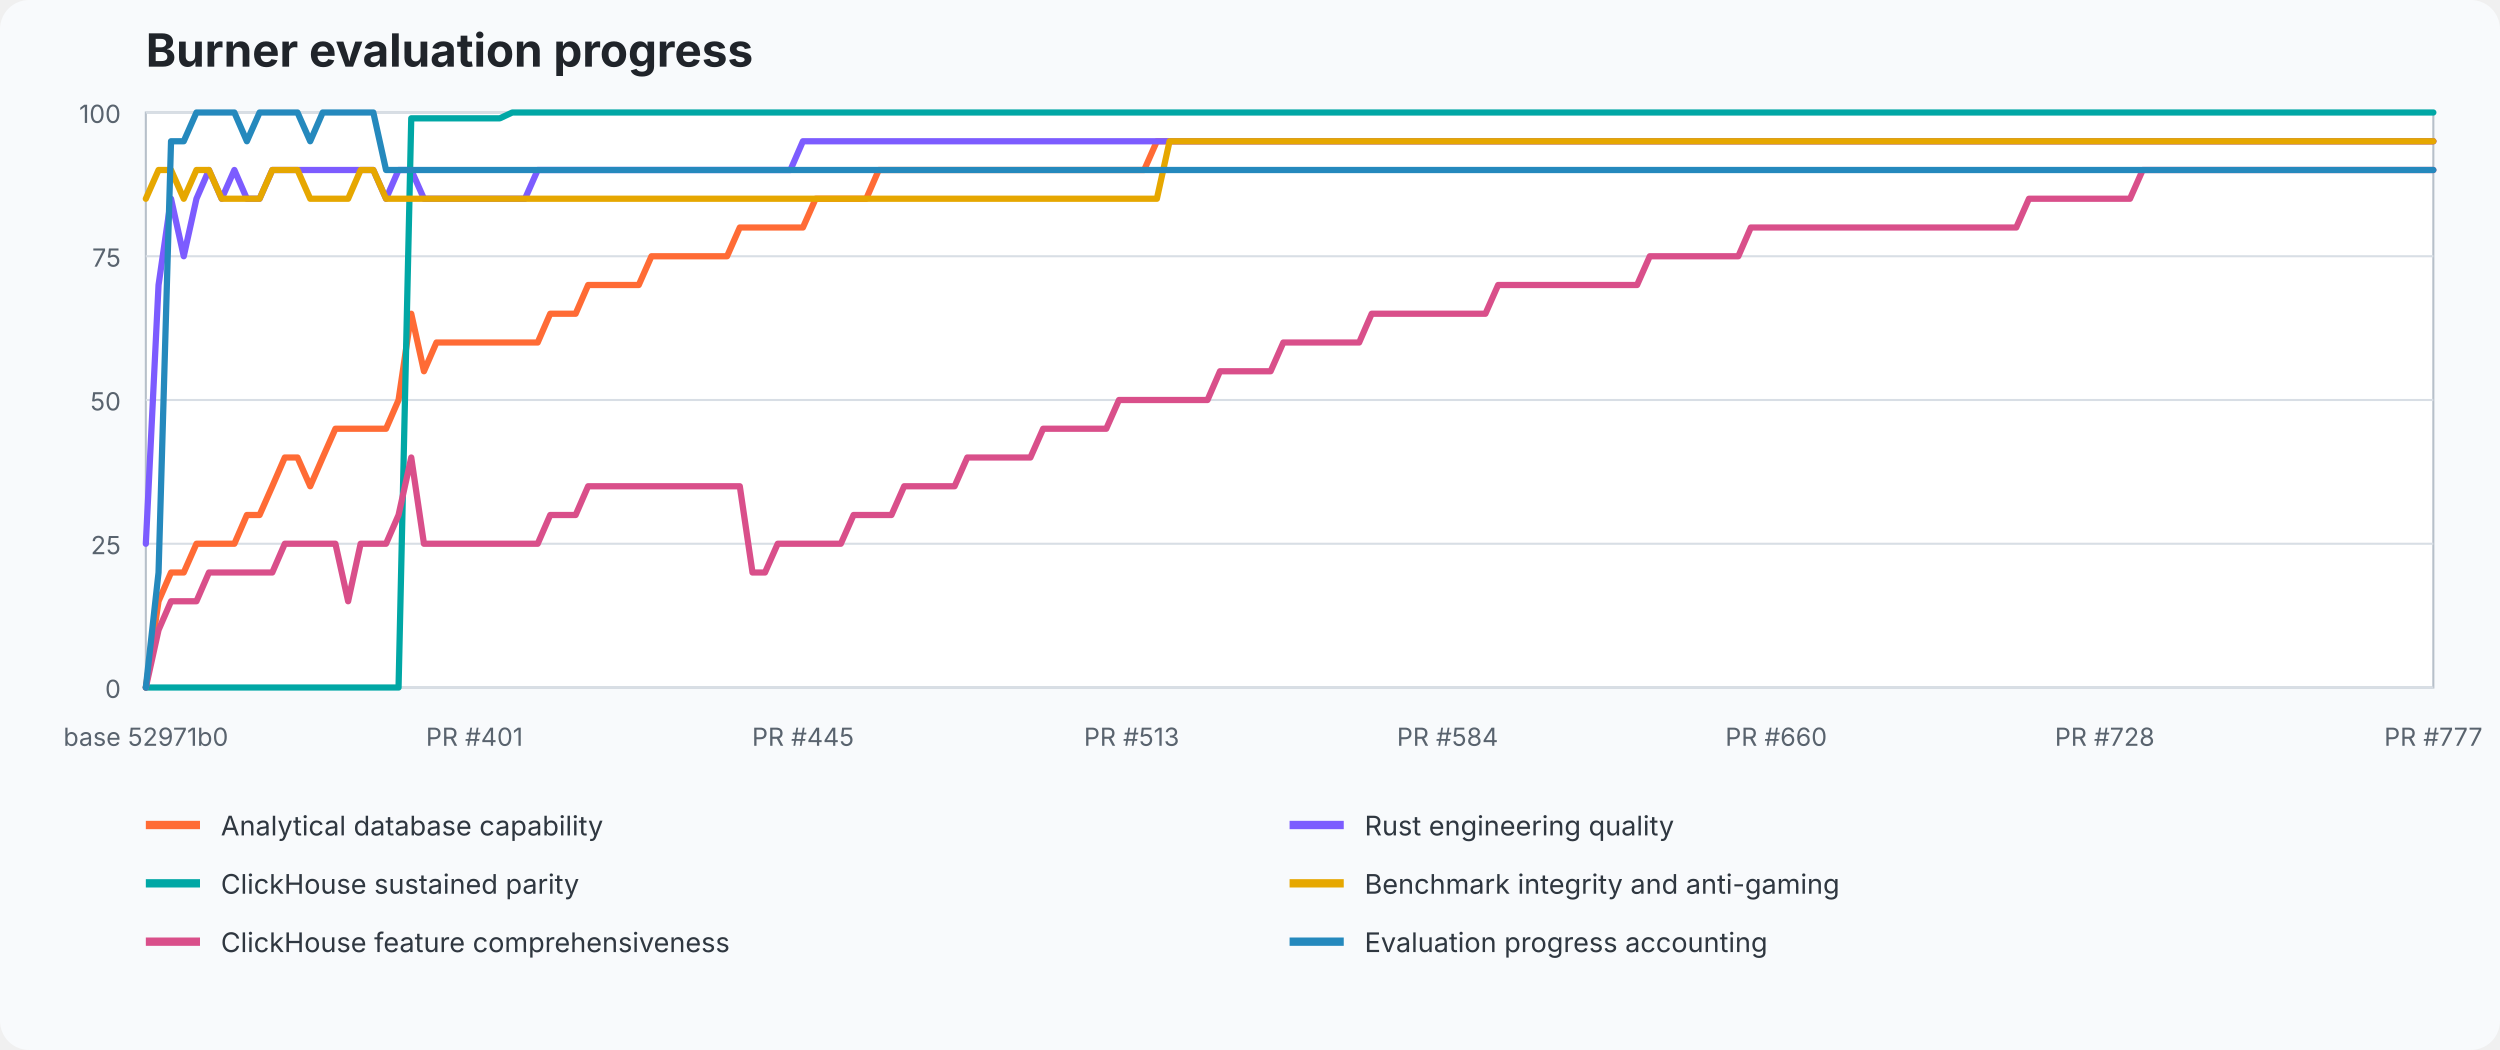
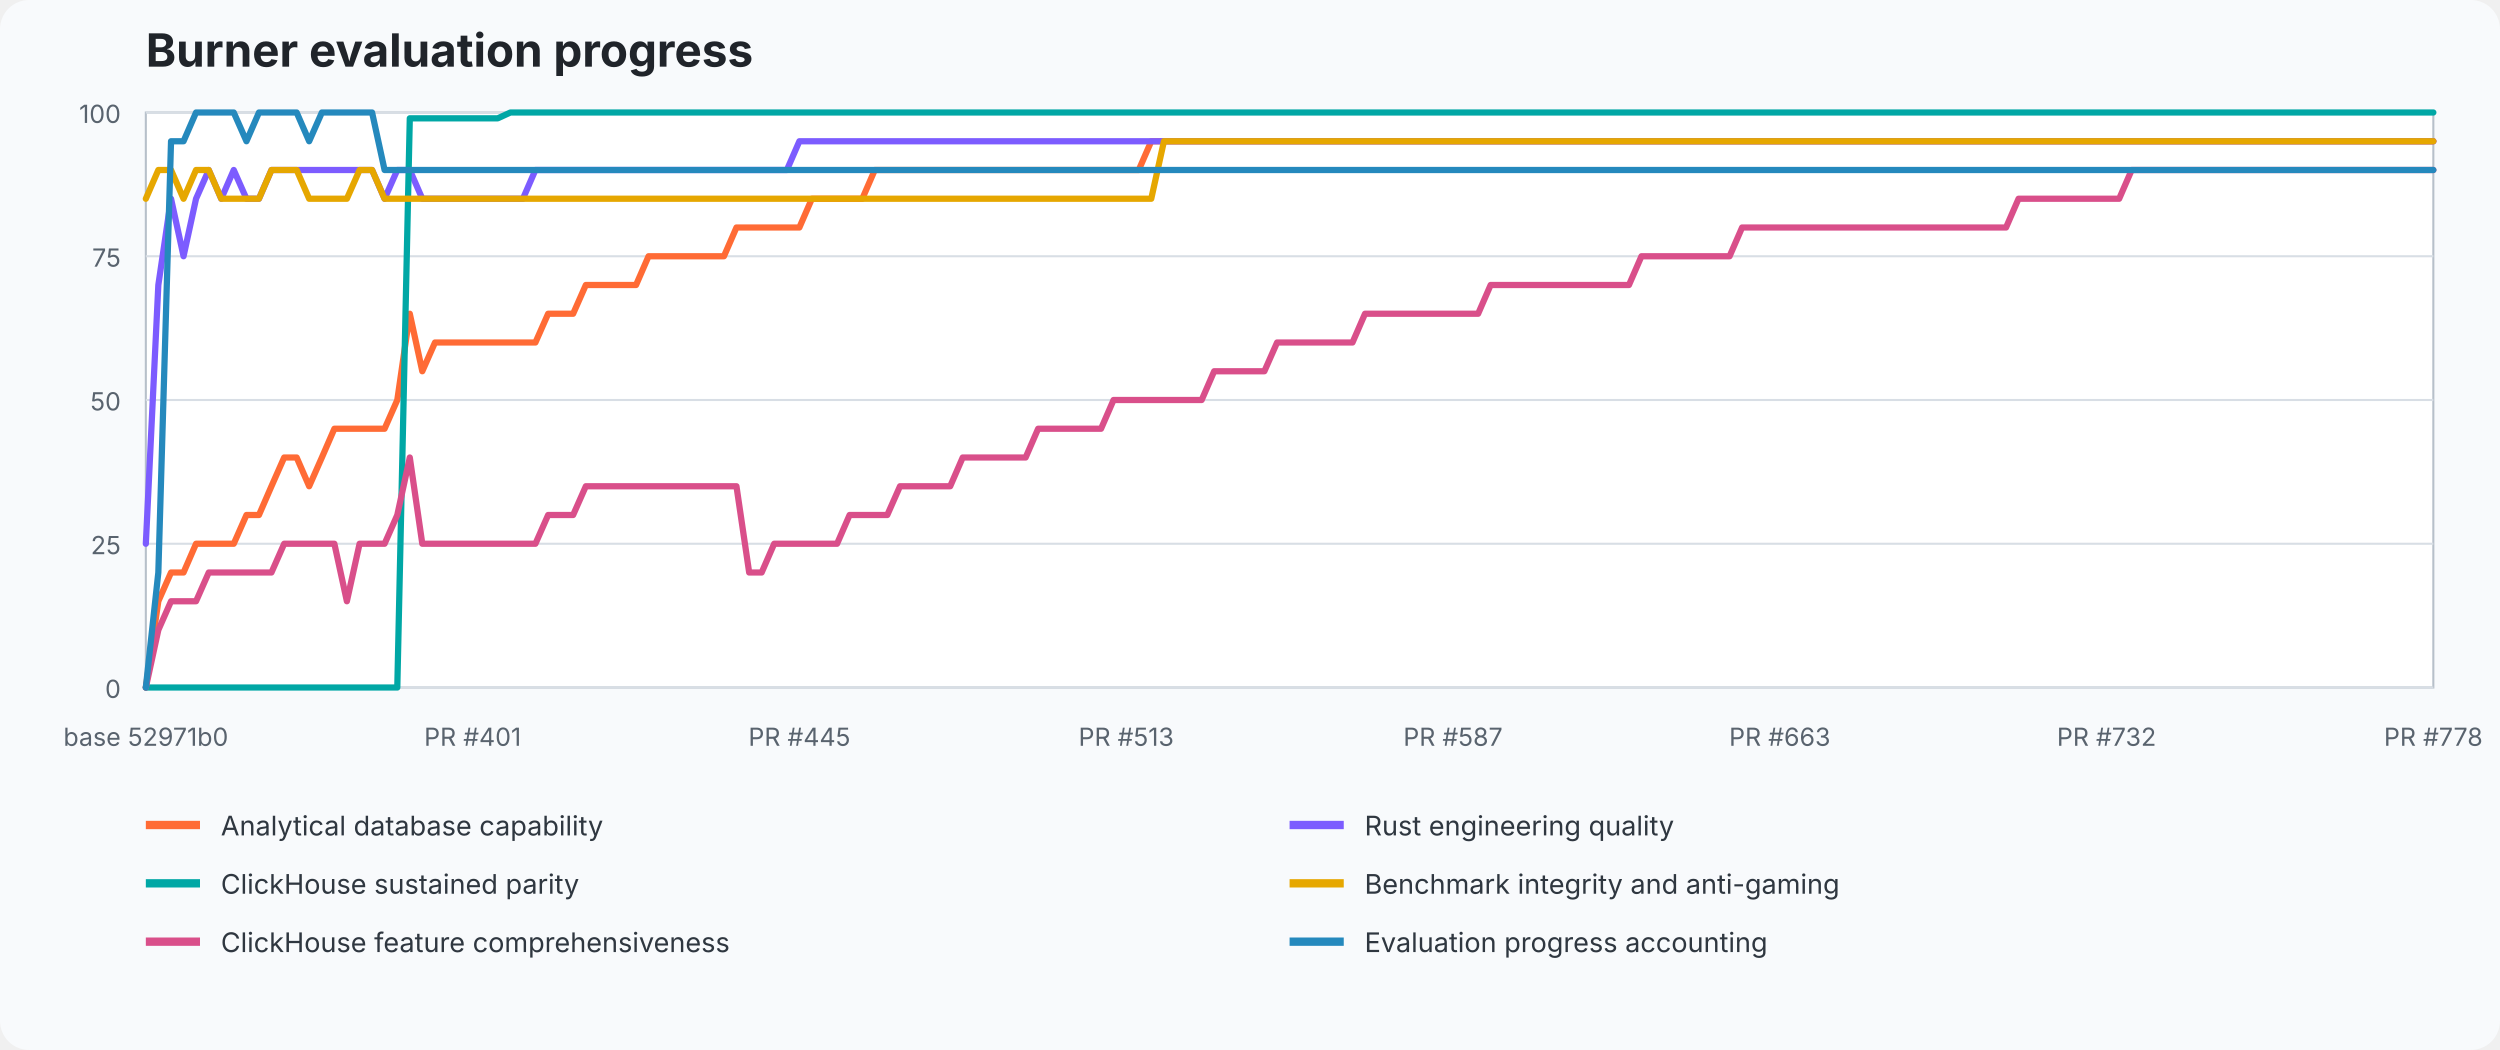
<svg xmlns="http://www.w3.org/2000/svg" width="1200" height="504" viewBox="0 0 1200 504" role="img" aria-labelledby="title desc">
  <style>text{font-family:ui-sans-serif,system-ui,-apple-system,BlinkMacSystemFont,"Segoe UI",sans-serif}.title{font-size:22px;font-weight:700;fill:#20242a}.axis{font-size:12px;fill:#59636e}.legend{font-size:13px;fill:#2f3740}.grid{stroke:#d8dee5;stroke-width:1}.plot{fill:#fff;stroke:#b7c0ca}</style>
  <rect width="100%" height="100%" fill="#f8fafc" rx="14" />
  <text x="70" y="32" class="title">Burner evaluation progress</text>
  <rect x="70" y="54" width="1098" height="276" class="plot" />
  <line x1="70" y1="330" x2="1168" y2="330" class="grid" />
  <text x="58" y="335" text-anchor="end" class="axis">0</text>
  <line x1="70" y1="261" x2="1168" y2="261" class="grid" />
  <text x="58" y="266" text-anchor="end" class="axis">25</text>
  <line x1="70" y1="192" x2="1168" y2="192" class="grid" />
  <text x="58" y="197" text-anchor="end" class="axis">50</text>
  <line x1="70" y1="123" x2="1168" y2="123" class="grid" />
  <text x="58" y="128" text-anchor="end" class="axis">75</text>
  <line x1="70" y1="54" x2="1168" y2="54" class="grid" />
  <text x="58" y="59" text-anchor="end" class="axis">100</text>
-   <polyline points="70.0,330.0 76.1,288.6 82.1,274.8 88.2,274.8 94.3,261.0 100.3,261.0 106.4,261.0 112.5,261.0 118.5,247.2 124.6,247.2 130.7,233.4 136.7,219.6 142.8,219.6 148.9,233.4 154.9,219.6 161.0,205.8 167.1,205.8 173.1,205.8 179.2,205.8 185.3,205.8 191.3,192.0 197.4,150.6 203.5,178.2 209.5,164.4 215.6,164.4 221.7,164.4 227.7,164.4 233.8,164.4 239.9,164.4 245.9,164.4 252.0,164.4 258.1,164.4 264.1,150.6 270.2,150.6 276.3,150.6 282.3,136.8 288.4,136.8 294.5,136.8 300.5,136.8 306.6,136.8 312.7,123.0 318.7,123.0 324.8,123.0 330.9,123.0 336.9,123.0 343.0,123.0 349.0,123.0 355.1,109.2 361.2,109.2 367.2,109.2 373.3,109.2 379.4,109.2 385.4,109.2 391.5,95.4 397.6,95.4 403.6,95.4 409.7,95.4 415.8,95.4 421.8,81.6 427.9,81.6 434.0,81.6 440.0,81.6 446.1,81.6 452.2,81.6 458.2,81.6 464.3,81.6 470.4,81.6 476.4,81.6 482.5,81.6 488.6,81.6 494.6,81.6 500.7,81.6 506.8,81.6 512.8,81.6 518.9,81.6 525.0,81.6 531.0,81.6 537.1,81.6 543.2,81.6 549.2,81.6 555.3,67.8 561.4,67.8 567.4,67.8 573.5,67.8 579.6,67.8 585.6,67.8 591.7,67.8 597.8,67.8 603.8,67.8 609.9,67.8 616.0,67.8 622.0,67.8 628.1,67.8 634.2,67.8 640.2,67.8 646.3,67.8 652.4,67.8 658.4,67.8 664.5,67.8 670.6,67.8 676.6,67.8 682.7,67.8 688.8,67.8 694.8,67.8 700.9,67.8 707.0,67.8 713.0,67.8 719.1,67.8 725.2,67.8 731.2,67.8 737.3,67.8 743.4,67.8 749.4,67.8 755.5,67.8 761.6,67.8 767.6,67.8 773.7,67.8 779.8,67.8 785.8,67.8 791.9,67.8 798.0,67.8 804.0,67.8 810.1,67.8 816.2,67.8 822.2,67.8 828.3,67.8 834.4,67.8 840.4,67.8 846.5,67.8 852.6,67.8 858.6,67.8 864.7,67.8 870.8,67.8 876.8,67.8 882.9,67.8 889.0,67.8 895.0,67.8 901.1,67.8 907.1,67.8 913.2,67.8 919.3,67.8 925.3,67.8 931.4,67.8 937.5,67.8 943.5,67.8 949.6,67.8 955.7,67.8 961.7,67.8 967.8,67.8 973.9,67.8 979.9,67.8 986.0,67.8 992.1,67.8 998.1,67.8 1004.2,67.8 1010.3,67.8 1016.3,67.8 1022.4,67.8 1028.5,67.8 1034.5,67.8 1040.6,67.8 1046.7,67.8 1052.7,67.8 1058.8,67.8 1064.9,67.8 1070.9,67.8 1077.0,67.8 1083.1,67.8 1089.1,67.8 1095.2,67.8 1101.3,67.8 1107.3,67.8 1113.4,67.8 1119.5,67.8 1125.5,67.8 1131.6,67.8 1137.7,67.8 1143.7,67.8 1149.8,67.8 1155.9,67.8 1161.9,67.8 1168.0,67.8" fill="none" stroke="#ff6b35" stroke-width="3" stroke-linejoin="round" stroke-linecap="round" />
-   <polyline points="70.0,261.0 76.1,136.8 82.1,95.4 88.2,123.0 94.3,95.4 100.3,81.6 106.4,95.4 112.5,81.6 118.5,95.4 124.6,95.4 130.7,81.6 136.7,81.6 142.8,81.6 148.9,81.6 154.9,81.6 161.0,81.6 167.1,81.6 173.1,81.6 179.2,81.6 185.3,95.4 191.3,81.6 197.4,81.6 203.5,95.4 209.5,95.4 215.6,95.4 221.7,95.4 227.7,95.4 233.8,95.4 239.9,95.4 245.9,95.4 252.0,95.4 258.1,81.6 264.1,81.6 270.2,81.6 276.3,81.6 282.3,81.6 288.4,81.6 294.5,81.6 300.5,81.6 306.6,81.6 312.7,81.6 318.7,81.6 324.8,81.6 330.9,81.6 336.9,81.6 343.0,81.6 349.0,81.6 355.1,81.6 361.2,81.6 367.2,81.6 373.3,81.6 379.4,81.6 385.4,67.8 391.5,67.8 397.6,67.8 403.6,67.8 409.7,67.8 415.8,67.8 421.8,67.8 427.9,67.8 434.0,67.8 440.0,67.8 446.1,67.8 452.2,67.8 458.2,67.8 464.3,67.8 470.4,67.8 476.4,67.8 482.5,67.8 488.6,67.8 494.6,67.8 500.7,67.8 506.8,67.8 512.8,67.8 518.9,67.8 525.0,67.8 531.0,67.8 537.1,67.8 543.2,67.8 549.2,67.8 555.3,67.8 561.4,67.8 567.4,67.8 573.5,67.8 579.6,67.8 585.6,67.8 591.7,67.8 597.8,67.8 603.8,67.8 609.9,67.8 616.0,67.8 622.0,67.8 628.1,67.8 634.2,67.8 640.2,67.8 646.3,67.8 652.4,67.8 658.4,67.8 664.5,67.8 670.6,67.8 676.6,67.8 682.7,67.8 688.8,67.8 694.8,67.8 700.9,67.8 707.0,67.8 713.0,67.8 719.1,67.8 725.2,67.8 731.2,67.8 737.3,67.8 743.4,67.8 749.4,67.8 755.5,67.8 761.6,67.8 767.6,67.8 773.7,67.8 779.8,67.8 785.8,67.8 791.9,67.8 798.0,67.8 804.0,67.8 810.1,67.8 816.2,67.8 822.2,67.8 828.3,67.8 834.4,67.8 840.4,67.8 846.5,67.8 852.6,67.8 858.6,67.8 864.7,67.8 870.8,67.8 876.8,67.8 882.9,67.8 889.0,67.8 895.0,67.8 901.1,67.8 907.1,67.8 913.2,67.8 919.3,67.8 925.3,67.8 931.4,67.8 937.5,67.8 943.5,67.8 949.6,67.8 955.7,67.8 961.7,67.8 967.8,67.8 973.9,67.8 979.9,67.8 986.0,67.8 992.1,67.8 998.1,67.8 1004.2,67.8 1010.3,67.8 1016.3,67.8 1022.4,67.8 1028.5,67.8 1034.5,67.8 1040.6,67.8 1046.7,67.8 1052.7,67.8 1058.8,67.8 1064.9,67.8 1070.9,67.8 1077.0,67.8 1083.1,67.8 1089.1,67.8 1095.2,67.8 1101.3,67.8 1107.3,67.8 1113.4,67.8 1119.5,67.8 1125.5,67.8 1131.6,67.8 1137.7,67.8 1143.7,67.8 1149.8,67.8 1155.9,67.8 1161.9,67.8 1168.0,67.8" fill="none" stroke="#7c5cff" stroke-width="3" stroke-linejoin="round" stroke-linecap="round" />
-   <polyline points="70.0,330.0 76.1,330.0 82.1,330.0 88.2,330.0 94.3,330.0 100.3,330.0 106.4,330.0 112.5,330.0 118.5,330.0 124.6,330.0 130.7,330.0 136.7,330.0 142.8,330.0 148.9,330.0 154.9,330.0 161.0,330.0 167.1,330.0 173.1,330.0 179.2,330.0 185.3,330.0 191.3,330.0 197.4,56.8 203.5,56.8 209.5,56.8 215.6,56.8 221.7,56.8 227.7,56.8 233.8,56.8 239.9,56.8 245.9,54.0 252.0,54.0 258.1,54.0 264.1,54.0 270.2,54.0 276.3,54.0 282.3,54.0 288.4,54.0 294.5,54.0 300.5,54.0 306.6,54.0 312.7,54.0 318.7,54.0 324.8,54.0 330.9,54.0 336.9,54.0 343.0,54.0 349.0,54.0 355.1,54.0 361.2,54.0 367.2,54.0 373.3,54.0 379.4,54.0 385.4,54.0 391.5,54.0 397.6,54.0 403.6,54.0 409.7,54.0 415.8,54.0 421.8,54.0 427.9,54.0 434.0,54.0 440.0,54.0 446.1,54.0 452.2,54.0 458.2,54.0 464.3,54.0 470.4,54.0 476.4,54.0 482.5,54.0 488.6,54.0 494.6,54.0 500.7,54.0 506.8,54.0 512.8,54.0 518.9,54.0 525.0,54.0 531.0,54.0 537.1,54.0 543.2,54.0 549.2,54.0 555.3,54.0 561.4,54.0 567.4,54.0 573.5,54.0 579.6,54.0 585.6,54.0 591.7,54.0 597.8,54.0 603.8,54.0 609.9,54.0 616.0,54.0 622.0,54.0 628.1,54.0 634.2,54.0 640.2,54.0 646.3,54.0 652.4,54.0 658.4,54.0 664.5,54.0 670.6,54.0 676.6,54.0 682.7,54.0 688.8,54.0 694.8,54.0 700.9,54.0 707.0,54.0 713.0,54.0 719.1,54.0 725.2,54.0 731.2,54.0 737.3,54.0 743.4,54.0 749.4,54.0 755.5,54.0 761.6,54.0 767.6,54.0 773.7,54.0 779.8,54.0 785.8,54.0 791.9,54.0 798.0,54.0 804.0,54.0 810.1,54.0 816.2,54.0 822.2,54.0 828.3,54.0 834.4,54.0 840.4,54.0 846.5,54.0 852.6,54.0 858.6,54.0 864.7,54.0 870.8,54.0 876.8,54.0 882.9,54.0 889.0,54.0 895.0,54.0 901.1,54.0 907.1,54.0 913.2,54.0 919.3,54.0 925.3,54.0 931.4,54.0 937.5,54.0 943.5,54.0 949.6,54.0 955.7,54.0 961.7,54.0 967.8,54.0 973.9,54.0 979.9,54.0 986.0,54.0 992.1,54.0 998.1,54.0 1004.2,54.0 1010.3,54.0 1016.3,54.0 1022.4,54.0 1028.5,54.0 1034.5,54.0 1040.6,54.0 1046.7,54.0 1052.7,54.0 1058.8,54.0 1064.9,54.0 1070.9,54.0 1077.0,54.0 1083.1,54.0 1089.1,54.0 1095.2,54.0 1101.3,54.0 1107.3,54.0 1113.4,54.0 1119.5,54.0 1125.5,54.0 1131.6,54.0 1137.7,54.0 1143.7,54.0 1149.8,54.0 1155.9,54.0 1161.9,54.0 1168.0,54.0" fill="none" stroke="#00a7a5" stroke-width="3" stroke-linejoin="round" stroke-linecap="round" />
-   <polyline points="70.0,95.4 76.1,81.6 82.1,81.6 88.2,95.4 94.3,81.6 100.3,81.6 106.4,95.4 112.5,95.4 118.5,95.4 124.6,95.4 130.7,81.6 136.7,81.6 142.8,81.6 148.9,95.4 154.9,95.4 161.0,95.4 167.1,95.4 173.1,81.6 179.2,81.6 185.3,95.4 191.3,95.4 197.4,95.4 203.5,95.4 209.5,95.4 215.6,95.4 221.7,95.4 227.7,95.4 233.8,95.4 239.9,95.4 245.9,95.4 252.0,95.4 258.1,95.4 264.1,95.4 270.2,95.4 276.3,95.4 282.3,95.4 288.4,95.4 294.5,95.4 300.5,95.4 306.6,95.4 312.7,95.4 318.7,95.4 324.8,95.4 330.9,95.4 336.9,95.4 343.0,95.4 349.0,95.4 355.1,95.4 361.2,95.4 367.2,95.4 373.3,95.4 379.4,95.4 385.4,95.4 391.5,95.4 397.6,95.4 403.6,95.4 409.7,95.4 415.8,95.4 421.8,95.4 427.9,95.4 434.0,95.4 440.0,95.4 446.1,95.4 452.2,95.4 458.2,95.4 464.3,95.4 470.4,95.4 476.4,95.4 482.5,95.4 488.6,95.4 494.6,95.4 500.7,95.4 506.8,95.4 512.8,95.4 518.9,95.4 525.0,95.4 531.0,95.4 537.1,95.4 543.2,95.4 549.2,95.4 555.3,95.4 561.4,67.8 567.4,67.8 573.5,67.8 579.6,67.8 585.6,67.8 591.7,67.8 597.8,67.8 603.8,67.8 609.9,67.8 616.0,67.8 622.0,67.8 628.1,67.8 634.2,67.8 640.2,67.8 646.3,67.8 652.4,67.8 658.4,67.8 664.5,67.8 670.6,67.8 676.6,67.8 682.7,67.8 688.8,67.8 694.8,67.8 700.9,67.8 707.0,67.8 713.0,67.8 719.1,67.8 725.2,67.8 731.2,67.8 737.3,67.8 743.4,67.8 749.4,67.8 755.5,67.8 761.6,67.8 767.6,67.8 773.7,67.8 779.8,67.8 785.8,67.8 791.9,67.8 798.0,67.8 804.0,67.8 810.1,67.8 816.2,67.8 822.2,67.8 828.3,67.8 834.4,67.8 840.4,67.8 846.5,67.8 852.6,67.8 858.6,67.8 864.7,67.8 870.8,67.8 876.8,67.8 882.9,67.8 889.0,67.8 895.0,67.8 901.1,67.8 907.1,67.8 913.2,67.8 919.3,67.8 925.3,67.8 931.4,67.8 937.5,67.8 943.5,67.8 949.6,67.8 955.7,67.8 961.7,67.8 967.8,67.8 973.9,67.8 979.9,67.8 986.0,67.8 992.1,67.8 998.1,67.8 1004.2,67.8 1010.3,67.8 1016.3,67.8 1022.4,67.8 1028.5,67.8 1034.5,67.8 1040.6,67.8 1046.7,67.8 1052.7,67.8 1058.8,67.8 1064.9,67.8 1070.9,67.8 1077.0,67.8 1083.1,67.8 1089.1,67.8 1095.2,67.8 1101.3,67.8 1107.3,67.8 1113.4,67.8 1119.5,67.8 1125.5,67.8 1131.6,67.8 1137.7,67.8 1143.7,67.8 1149.8,67.8 1155.9,67.8 1161.9,67.8 1168.0,67.8" fill="none" stroke="#e6a700" stroke-width="3" stroke-linejoin="round" stroke-linecap="round" />
-   <polyline points="70.0,330.0 76.1,302.4 82.1,288.6 88.2,288.6 94.3,288.6 100.3,274.8 106.4,274.8 112.5,274.8 118.5,274.8 124.6,274.8 130.7,274.8 136.7,261.0 142.8,261.0 148.9,261.0 154.9,261.0 161.0,261.0 167.1,288.6 173.1,261.0 179.2,261.0 185.3,261.0 191.3,247.2 197.4,219.6 203.5,261.0 209.5,261.0 215.6,261.0 221.7,261.0 227.7,261.0 233.8,261.0 239.9,261.0 245.9,261.0 252.0,261.0 258.1,261.0 264.1,247.2 270.2,247.2 276.3,247.2 282.3,233.4 288.4,233.4 294.5,233.4 300.5,233.4 306.6,233.4 312.7,233.4 318.7,233.4 324.8,233.4 330.9,233.4 336.9,233.4 343.0,233.4 349.0,233.4 355.1,233.4 361.2,274.8 367.2,274.8 373.3,261.0 379.4,261.0 385.4,261.0 391.5,261.0 397.6,261.0 403.6,261.0 409.7,247.2 415.8,247.2 421.8,247.2 427.9,247.2 434.0,233.4 440.0,233.4 446.1,233.4 452.2,233.4 458.2,233.4 464.3,219.6 470.4,219.6 476.4,219.6 482.5,219.6 488.6,219.6 494.6,219.6 500.7,205.8 506.8,205.8 512.8,205.8 518.9,205.8 525.0,205.8 531.0,205.8 537.1,192.0 543.2,192.0 549.2,192.0 555.3,192.0 561.4,192.0 567.4,192.0 573.5,192.0 579.6,192.0 585.6,178.2 591.7,178.2 597.8,178.2 603.8,178.2 609.9,178.2 616.0,164.4 622.0,164.4 628.1,164.4 634.2,164.4 640.2,164.4 646.3,164.4 652.4,164.4 658.4,150.6 664.5,150.6 670.6,150.6 676.6,150.6 682.7,150.6 688.8,150.6 694.8,150.6 700.9,150.6 707.0,150.6 713.0,150.6 719.1,136.8 725.2,136.8 731.2,136.8 737.3,136.8 743.4,136.8 749.4,136.8 755.5,136.8 761.6,136.8 767.6,136.8 773.7,136.8 779.8,136.8 785.8,136.8 791.9,123.0 798.0,123.0 804.0,123.0 810.1,123.0 816.2,123.0 822.2,123.0 828.3,123.0 834.4,123.0 840.4,109.2 846.5,109.2 852.6,109.2 858.6,109.2 864.7,109.2 870.8,109.2 876.8,109.2 882.9,109.2 889.0,109.2 895.0,109.2 901.1,109.2 907.1,109.2 913.2,109.2 919.3,109.2 925.3,109.2 931.4,109.2 937.5,109.2 943.5,109.2 949.6,109.2 955.7,109.2 961.7,109.2 967.8,109.2 973.9,95.4 979.9,95.4 986.0,95.4 992.1,95.4 998.1,95.4 1004.2,95.4 1010.3,95.4 1016.3,95.4 1022.4,95.4 1028.5,81.6 1034.5,81.6 1040.6,81.6 1046.7,81.6 1052.7,81.6 1058.8,81.6 1064.9,81.6 1070.9,81.6 1077.0,81.6 1083.1,81.6 1089.1,81.6 1095.2,81.6 1101.3,81.6 1107.3,81.6 1113.4,81.6 1119.5,81.6 1125.5,81.6 1131.6,81.6 1137.7,81.6 1143.7,81.6 1149.8,81.6 1155.9,81.6 1161.9,81.6 1168.0,81.6" fill="none" stroke="#d94f8a" stroke-width="3" stroke-linejoin="round" stroke-linecap="round" />
-   <polyline points="70.0,330.0 76.1,274.8 82.1,67.8 88.2,67.8 94.3,54.0 100.3,54.0 106.4,54.0 112.5,54.0 118.5,67.8 124.6,54.0 130.7,54.0 136.7,54.0 142.8,54.0 148.9,67.8 154.9,54.0 161.0,54.0 167.1,54.0 173.1,54.0 179.2,54.0 185.3,81.6 191.3,81.6 197.4,81.6 203.5,81.6 209.5,81.6 215.6,81.6 221.7,81.6 227.7,81.6 233.8,81.6 239.9,81.6 245.9,81.6 252.0,81.6 258.1,81.6 264.1,81.6 270.2,81.6 276.3,81.6 282.3,81.6 288.4,81.6 294.5,81.6 300.5,81.6 306.6,81.6 312.7,81.6 318.7,81.6 324.8,81.6 330.9,81.6 336.9,81.6 343.0,81.6 349.0,81.6 355.1,81.6 361.2,81.6 367.2,81.6 373.3,81.6 379.4,81.6 385.4,81.6 391.5,81.6 397.6,81.6 403.6,81.6 409.7,81.6 415.8,81.6 421.8,81.6 427.9,81.6 434.0,81.6 440.0,81.6 446.1,81.6 452.2,81.6 458.2,81.6 464.3,81.6 470.4,81.6 476.4,81.6 482.5,81.6 488.6,81.6 494.6,81.6 500.7,81.6 506.8,81.6 512.8,81.6 518.9,81.6 525.0,81.6 531.0,81.6 537.1,81.6 543.2,81.6 549.2,81.6 555.3,81.6 561.4,81.6 567.4,81.6 573.5,81.6 579.6,81.6 585.6,81.6 591.7,81.6 597.8,81.6 603.8,81.6 609.9,81.6 616.0,81.6 622.0,81.6 628.1,81.6 634.2,81.6 640.2,81.6 646.3,81.6 652.4,81.6 658.4,81.6 664.5,81.6 670.6,81.6 676.6,81.6 682.7,81.6 688.8,81.6 694.8,81.6 700.9,81.6 707.0,81.6 713.0,81.6 719.1,81.6 725.2,81.6 731.2,81.6 737.3,81.6 743.4,81.6 749.4,81.6 755.5,81.6 761.6,81.6 767.6,81.6 773.7,81.6 779.8,81.6 785.8,81.6 791.9,81.6 798.0,81.6 804.0,81.6 810.1,81.6 816.2,81.6 822.2,81.6 828.3,81.6 834.4,81.6 840.4,81.6 846.5,81.6 852.6,81.6 858.6,81.6 864.7,81.6 870.8,81.6 876.8,81.6 882.9,81.6 889.0,81.6 895.0,81.6 901.1,81.6 907.1,81.6 913.2,81.6 919.3,81.6 925.3,81.6 931.4,81.6 937.5,81.6 943.5,81.6 949.6,81.6 955.7,81.6 961.7,81.6 967.8,81.6 973.9,81.6 979.9,81.6 986.0,81.6 992.1,81.6 998.1,81.6 1004.2,81.6 1010.3,81.6 1016.3,81.6 1022.4,81.6 1028.5,81.6 1034.5,81.6 1040.6,81.6 1046.7,81.6 1052.7,81.6 1058.8,81.6 1064.9,81.6 1070.9,81.6 1077.0,81.6 1083.1,81.6 1089.1,81.6 1095.2,81.6 1101.3,81.6 1107.3,81.6 1113.4,81.6 1119.5,81.6 1125.5,81.6 1131.6,81.6 1137.7,81.6 1143.7,81.6 1149.8,81.6 1155.9,81.6 1161.9,81.6 1168.0,81.6" fill="none" stroke="#2589bd" stroke-width="3" stroke-linejoin="round" stroke-linecap="round" />
+   <polyline points="70.0,330.0 76.0,288.6 82.1,274.8 88.1,274.8 94.1,261.0 100.2,261.0 106.2,261.0 112.2,261.0 118.3,247.2 124.3,247.2 130.3,233.4 136.4,219.6 142.4,219.6 148.4,233.4 154.5,219.6 160.5,205.8 166.5,205.8 172.6,205.8 178.6,205.8 184.6,205.8 190.7,192.0 196.7,150.6 202.7,178.2 208.8,164.4 214.8,164.4 220.8,164.4 226.9,164.4 232.9,164.4 238.9,164.4 245.0,164.4 251.0,164.4 257.0,164.4 263.1,150.6 269.1,150.6 275.1,150.6 281.2,136.8 287.2,136.8 293.2,136.8 299.3,136.8 305.3,136.8 311.3,123.0 317.4,123.0 323.4,123.0 329.4,123.0 335.5,123.0 341.5,123.0 347.5,123.0 353.5,109.2 359.6,109.2 365.6,109.2 371.6,109.2 377.7,109.2 383.7,109.2 389.7,95.4 395.8,95.4 401.8,95.4 407.8,95.4 413.9,95.4 419.9,81.6 425.9,81.6 432.0,81.6 438.0,81.6 444.0,81.6 450.1,81.6 456.1,81.6 462.1,81.6 468.2,81.6 474.2,81.6 480.2,81.6 486.3,81.6 492.3,81.6 498.3,81.6 504.4,81.6 510.4,81.6 516.4,81.6 522.5,81.6 528.5,81.6 534.5,81.6 540.6,81.6 546.6,81.6 552.6,67.8 558.7,67.8 564.7,67.8 570.7,67.8 576.8,67.8 582.8,67.8 588.8,67.8 594.9,67.8 600.9,67.8 606.9,67.8 613.0,67.8 619.0,67.8 625.0,67.8 631.1,67.8 637.1,67.8 643.1,67.8 649.2,67.8 655.2,67.8 661.2,67.8 667.3,67.8 673.3,67.8 679.3,67.8 685.4,67.8 691.4,67.8 697.4,67.8 703.5,67.8 709.5,67.8 715.5,67.8 721.6,67.8 727.6,67.8 733.6,67.8 739.7,67.8 745.7,67.8 751.7,67.8 757.8,67.8 763.8,67.8 769.8,67.8 775.9,67.8 781.9,67.8 787.9,67.8 794.0,67.8 800.0,67.8 806.0,67.8 812.1,67.8 818.1,67.8 824.1,67.8 830.2,67.8 836.2,67.8 842.2,67.8 848.3,67.8 854.3,67.8 860.3,67.8 866.4,67.8 872.4,67.8 878.4,67.8 884.5,67.8 890.5,67.8 896.5,67.8 902.5,67.8 908.6,67.8 914.6,67.8 920.6,67.8 926.7,67.8 932.7,67.8 938.7,67.8 944.8,67.8 950.8,67.8 956.8,67.8 962.9,67.8 968.9,67.8 974.9,67.8 981.0,67.8 987.0,67.8 993.0,67.8 999.1,67.8 1005.1,67.8 1011.1,67.8 1017.2,67.8 1023.2,67.8 1029.2,67.8 1035.3,67.8 1041.3,67.8 1047.3,67.8 1053.4,67.8 1059.4,67.8 1065.4,67.8 1071.5,67.8 1077.5,67.8 1083.5,67.8 1089.6,67.8 1095.6,67.8 1101.6,67.8 1107.7,67.8 1113.7,67.8 1119.7,67.8 1125.8,67.8 1131.8,67.8 1137.8,67.8 1143.9,67.8 1149.9,67.8 1155.9,67.8 1162.0,67.8 1168.0,67.8" fill="none" stroke="#ff6b35" stroke-width="3" stroke-linejoin="round" stroke-linecap="round" />
+   <polyline points="70.0,261.0 76.0,136.8 82.1,95.4 88.1,123.0 94.1,95.4 100.2,81.6 106.2,95.4 112.2,81.6 118.3,95.4 124.3,95.4 130.3,81.6 136.4,81.6 142.4,81.6 148.4,81.6 154.5,81.6 160.5,81.6 166.5,81.6 172.6,81.6 178.6,81.6 184.6,95.4 190.7,81.6 196.7,81.6 202.7,95.4 208.8,95.4 214.8,95.4 220.8,95.4 226.9,95.4 232.9,95.4 238.9,95.4 245.0,95.4 251.0,95.4 257.0,81.6 263.1,81.6 269.1,81.6 275.1,81.6 281.2,81.6 287.2,81.6 293.2,81.6 299.3,81.6 305.3,81.6 311.3,81.6 317.4,81.6 323.4,81.6 329.4,81.6 335.5,81.6 341.5,81.6 347.5,81.6 353.5,81.6 359.6,81.6 365.6,81.6 371.6,81.6 377.7,81.6 383.7,67.8 389.7,67.8 395.8,67.8 401.8,67.8 407.8,67.8 413.9,67.8 419.9,67.8 425.9,67.8 432.0,67.8 438.0,67.8 444.0,67.8 450.1,67.8 456.1,67.8 462.1,67.8 468.2,67.8 474.2,67.8 480.2,67.8 486.3,67.8 492.3,67.8 498.3,67.8 504.4,67.8 510.4,67.8 516.4,67.8 522.5,67.8 528.5,67.8 534.5,67.8 540.6,67.8 546.6,67.8 552.6,67.8 558.7,67.8 564.7,67.8 570.7,67.8 576.8,67.8 582.8,67.8 588.8,67.8 594.9,67.8 600.9,67.8 606.9,67.8 613.0,67.8 619.0,67.8 625.0,67.8 631.1,67.8 637.1,67.8 643.1,67.8 649.2,67.8 655.2,67.8 661.2,67.8 667.3,67.8 673.3,67.8 679.3,67.8 685.4,67.8 691.4,67.8 697.4,67.8 703.5,67.8 709.5,67.8 715.5,67.8 721.6,67.8 727.6,67.8 733.6,67.8 739.7,67.8 745.7,67.8 751.7,67.8 757.8,67.8 763.8,67.8 769.8,67.8 775.9,67.8 781.9,67.8 787.9,67.8 794.0,67.8 800.0,67.8 806.0,67.8 812.1,67.8 818.1,67.8 824.1,67.8 830.2,67.8 836.2,67.8 842.2,67.8 848.3,67.8 854.3,67.8 860.3,67.8 866.4,67.8 872.4,67.8 878.4,67.8 884.5,67.8 890.5,67.8 896.5,67.8 902.5,67.8 908.6,67.8 914.6,67.8 920.6,67.8 926.7,67.8 932.7,67.8 938.7,67.8 944.8,67.8 950.8,67.8 956.8,67.8 962.9,67.8 968.9,67.8 974.9,67.8 981.0,67.8 987.0,67.8 993.0,67.8 999.1,67.8 1005.1,67.8 1011.1,67.8 1017.2,67.8 1023.2,67.8 1029.2,67.8 1035.3,67.8 1041.3,67.8 1047.3,67.8 1053.4,67.8 1059.4,67.8 1065.4,67.8 1071.5,67.8 1077.5,67.8 1083.5,67.8 1089.6,67.8 1095.6,67.8 1101.6,67.8 1107.7,67.8 1113.7,67.8 1119.7,67.8 1125.8,67.8 1131.8,67.8 1137.8,67.8 1143.9,67.8 1149.9,67.8 1155.9,67.8 1162.0,67.8 1168.0,67.8" fill="none" stroke="#7c5cff" stroke-width="3" stroke-linejoin="round" stroke-linecap="round" />
+   <polyline points="70.0,330.0 76.0,330.0 82.1,330.0 88.1,330.0 94.1,330.0 100.2,330.0 106.2,330.0 112.2,330.0 118.3,330.0 124.3,330.0 130.3,330.0 136.4,330.0 142.4,330.0 148.4,330.0 154.5,330.0 160.5,330.0 166.5,330.0 172.6,330.0 178.6,330.0 184.6,330.0 190.7,330.0 196.7,56.8 202.7,56.8 208.8,56.8 214.8,56.8 220.8,56.8 226.9,56.8 232.9,56.8 238.9,56.8 245.0,54.0 251.0,54.0 257.0,54.0 263.1,54.0 269.1,54.0 275.1,54.0 281.2,54.0 287.2,54.0 293.2,54.0 299.3,54.0 305.3,54.0 311.3,54.0 317.4,54.0 323.4,54.0 329.4,54.0 335.5,54.0 341.5,54.0 347.5,54.0 353.5,54.0 359.6,54.0 365.6,54.0 371.6,54.0 377.7,54.0 383.7,54.0 389.7,54.0 395.8,54.0 401.8,54.0 407.8,54.0 413.9,54.0 419.9,54.0 425.9,54.0 432.0,54.0 438.0,54.0 444.0,54.0 450.1,54.0 456.1,54.0 462.1,54.0 468.2,54.0 474.2,54.0 480.2,54.0 486.3,54.0 492.3,54.0 498.3,54.0 504.4,54.0 510.4,54.0 516.4,54.0 522.5,54.0 528.5,54.0 534.5,54.0 540.6,54.0 546.6,54.0 552.6,54.0 558.7,54.0 564.7,54.0 570.7,54.0 576.8,54.0 582.8,54.0 588.8,54.0 594.9,54.0 600.9,54.0 606.9,54.0 613.0,54.0 619.0,54.0 625.0,54.0 631.1,54.0 637.1,54.0 643.1,54.0 649.2,54.0 655.2,54.0 661.2,54.0 667.3,54.0 673.3,54.0 679.3,54.0 685.4,54.0 691.4,54.0 697.4,54.0 703.5,54.0 709.5,54.0 715.5,54.0 721.6,54.0 727.6,54.0 733.6,54.0 739.7,54.0 745.7,54.0 751.7,54.0 757.8,54.0 763.8,54.0 769.8,54.0 775.9,54.0 781.9,54.0 787.9,54.0 794.0,54.0 800.0,54.0 806.0,54.0 812.1,54.0 818.1,54.0 824.1,54.0 830.2,54.0 836.2,54.0 842.2,54.0 848.3,54.0 854.3,54.0 860.3,54.0 866.4,54.0 872.4,54.0 878.4,54.0 884.5,54.0 890.5,54.0 896.5,54.0 902.5,54.0 908.6,54.0 914.6,54.0 920.6,54.0 926.7,54.0 932.7,54.0 938.7,54.0 944.8,54.0 950.8,54.0 956.8,54.0 962.9,54.0 968.9,54.0 974.9,54.0 981.0,54.0 987.0,54.0 993.0,54.0 999.1,54.0 1005.1,54.0 1011.1,54.0 1017.2,54.0 1023.2,54.0 1029.2,54.0 1035.3,54.0 1041.3,54.0 1047.3,54.0 1053.4,54.0 1059.4,54.0 1065.4,54.0 1071.5,54.0 1077.5,54.0 1083.5,54.0 1089.6,54.0 1095.6,54.0 1101.6,54.0 1107.7,54.0 1113.7,54.0 1119.7,54.0 1125.8,54.0 1131.8,54.0 1137.8,54.0 1143.9,54.0 1149.9,54.0 1155.9,54.0 1162.0,54.0 1168.0,54.0" fill="none" stroke="#00a7a5" stroke-width="3" stroke-linejoin="round" stroke-linecap="round" />
+   <polyline points="70.0,95.4 76.0,81.6 82.1,81.6 88.1,95.4 94.1,81.6 100.2,81.6 106.2,95.4 112.2,95.4 118.3,95.4 124.3,95.4 130.3,81.6 136.4,81.6 142.4,81.6 148.4,95.4 154.5,95.4 160.5,95.4 166.5,95.4 172.6,81.6 178.6,81.6 184.6,95.4 190.7,95.4 196.7,95.4 202.7,95.4 208.8,95.4 214.8,95.4 220.8,95.4 226.9,95.4 232.9,95.4 238.9,95.4 245.0,95.4 251.0,95.4 257.0,95.4 263.1,95.4 269.1,95.4 275.1,95.4 281.2,95.4 287.2,95.4 293.2,95.4 299.3,95.4 305.3,95.4 311.3,95.4 317.4,95.4 323.4,95.4 329.4,95.4 335.5,95.4 341.5,95.4 347.5,95.4 353.5,95.4 359.6,95.4 365.6,95.4 371.6,95.4 377.7,95.4 383.7,95.4 389.7,95.4 395.8,95.4 401.8,95.4 407.8,95.4 413.9,95.4 419.9,95.4 425.9,95.4 432.0,95.4 438.0,95.4 444.0,95.4 450.1,95.4 456.1,95.4 462.1,95.4 468.2,95.4 474.2,95.4 480.2,95.4 486.3,95.4 492.3,95.4 498.3,95.4 504.4,95.4 510.4,95.4 516.4,95.4 522.5,95.4 528.5,95.4 534.5,95.4 540.6,95.4 546.6,95.4 552.6,95.4 558.7,67.8 564.7,67.8 570.7,67.8 576.8,67.8 582.8,67.8 588.8,67.8 594.9,67.8 600.9,67.8 606.9,67.8 613.0,67.8 619.0,67.8 625.0,67.8 631.1,67.8 637.1,67.8 643.1,67.8 649.2,67.8 655.2,67.8 661.2,67.8 667.3,67.8 673.3,67.8 679.3,67.8 685.4,67.8 691.4,67.8 697.4,67.8 703.5,67.8 709.5,67.8 715.5,67.8 721.6,67.8 727.6,67.8 733.6,67.8 739.7,67.8 745.7,67.8 751.7,67.8 757.8,67.8 763.8,67.8 769.8,67.8 775.9,67.8 781.9,67.8 787.9,67.8 794.0,67.8 800.0,67.8 806.0,67.8 812.1,67.8 818.1,67.8 824.1,67.8 830.2,67.8 836.2,67.8 842.2,67.8 848.3,67.8 854.3,67.8 860.3,67.8 866.4,67.8 872.4,67.8 878.4,67.8 884.5,67.8 890.5,67.8 896.5,67.8 902.5,67.8 908.6,67.8 914.6,67.8 920.6,67.8 926.7,67.8 932.7,67.8 938.7,67.8 944.8,67.8 950.8,67.8 956.8,67.8 962.9,67.8 968.9,67.8 974.9,67.8 981.0,67.8 987.0,67.8 993.0,67.8 999.1,67.8 1005.1,67.8 1011.1,67.8 1017.2,67.8 1023.2,67.8 1029.2,67.8 1035.3,67.8 1041.3,67.8 1047.3,67.8 1053.4,67.8 1059.4,67.8 1065.4,67.8 1071.5,67.8 1077.5,67.8 1083.5,67.8 1089.6,67.8 1095.6,67.8 1101.6,67.8 1107.7,67.8 1113.7,67.8 1119.7,67.8 1125.8,67.8 1131.8,67.8 1137.8,67.8 1143.9,67.8 1149.9,67.8 1155.9,67.8 1162.0,67.8 1168.0,67.8" fill="none" stroke="#e6a700" stroke-width="3" stroke-linejoin="round" stroke-linecap="round" />
+   <polyline points="70.0,330.0 76.0,302.4 82.1,288.6 88.1,288.6 94.1,288.6 100.2,274.8 106.2,274.8 112.2,274.8 118.3,274.8 124.3,274.8 130.3,274.8 136.4,261.0 142.4,261.0 148.4,261.0 154.5,261.0 160.5,261.0 166.5,288.6 172.6,261.0 178.6,261.0 184.6,261.0 190.7,247.2 196.7,219.6 202.7,261.0 208.8,261.0 214.8,261.0 220.8,261.0 226.9,261.0 232.9,261.0 238.9,261.0 245.0,261.0 251.0,261.0 257.0,261.0 263.1,247.2 269.1,247.2 275.1,247.2 281.2,233.4 287.2,233.4 293.2,233.4 299.3,233.4 305.3,233.4 311.3,233.4 317.4,233.4 323.4,233.4 329.4,233.4 335.5,233.4 341.5,233.4 347.5,233.4 353.5,233.4 359.6,274.8 365.6,274.8 371.6,261.0 377.7,261.0 383.7,261.0 389.7,261.0 395.8,261.0 401.8,261.0 407.8,247.2 413.9,247.2 419.9,247.2 425.9,247.2 432.0,233.4 438.0,233.4 444.0,233.4 450.1,233.4 456.1,233.4 462.1,219.6 468.2,219.6 474.2,219.6 480.2,219.6 486.3,219.6 492.3,219.6 498.3,205.8 504.4,205.8 510.4,205.8 516.4,205.8 522.5,205.8 528.5,205.8 534.5,192.0 540.6,192.0 546.6,192.0 552.6,192.0 558.7,192.0 564.7,192.0 570.7,192.0 576.8,192.0 582.8,178.2 588.8,178.2 594.9,178.2 600.9,178.2 606.9,178.2 613.0,164.4 619.0,164.4 625.0,164.4 631.1,164.4 637.1,164.4 643.1,164.4 649.2,164.4 655.2,150.6 661.2,150.6 667.3,150.6 673.3,150.6 679.3,150.6 685.4,150.6 691.4,150.6 697.4,150.6 703.5,150.6 709.5,150.6 715.5,136.8 721.6,136.8 727.6,136.8 733.6,136.8 739.7,136.8 745.7,136.8 751.7,136.8 757.8,136.8 763.8,136.8 769.8,136.8 775.9,136.8 781.9,136.8 787.9,123.0 794.0,123.0 800.0,123.0 806.0,123.0 812.1,123.0 818.1,123.0 824.1,123.0 830.2,123.0 836.2,109.2 842.2,109.2 848.3,109.2 854.3,109.2 860.3,109.2 866.4,109.2 872.4,109.2 878.4,109.2 884.5,109.2 890.5,109.2 896.5,109.2 902.5,109.2 908.6,109.2 914.6,109.2 920.6,109.2 926.7,109.2 932.7,109.2 938.7,109.2 944.8,109.2 950.8,109.2 956.8,109.2 962.9,109.2 968.9,95.4 974.9,95.4 981.0,95.4 987.0,95.4 993.0,95.4 999.1,95.4 1005.1,95.4 1011.1,95.4 1017.2,95.4 1023.2,81.6 1029.2,81.6 1035.3,81.6 1041.3,81.6 1047.3,81.6 1053.4,81.6 1059.4,81.6 1065.4,81.6 1071.5,81.6 1077.5,81.6 1083.5,81.6 1089.6,81.6 1095.6,81.6 1101.6,81.6 1107.7,81.6 1113.7,81.6 1119.7,81.6 1125.8,81.6 1131.8,81.6 1137.8,81.6 1143.9,81.6 1149.9,81.6 1155.9,81.6 1162.0,81.6 1168.0,81.6" fill="none" stroke="#d94f8a" stroke-width="3" stroke-linejoin="round" stroke-linecap="round" />
+   <polyline points="70.0,330.0 76.0,274.8 82.1,67.8 88.1,67.8 94.1,54.0 100.2,54.0 106.2,54.0 112.2,54.0 118.3,67.8 124.3,54.0 130.3,54.0 136.4,54.0 142.4,54.0 148.4,67.8 154.5,54.0 160.5,54.0 166.5,54.0 172.6,54.0 178.6,54.0 184.6,81.6 190.7,81.6 196.7,81.6 202.7,81.6 208.8,81.6 214.8,81.6 220.8,81.6 226.9,81.6 232.9,81.6 238.9,81.6 245.0,81.6 251.0,81.6 257.0,81.6 263.1,81.6 269.1,81.6 275.1,81.6 281.2,81.6 287.2,81.6 293.2,81.6 299.3,81.6 305.3,81.6 311.3,81.6 317.4,81.6 323.4,81.6 329.4,81.6 335.5,81.6 341.5,81.6 347.5,81.6 353.5,81.6 359.6,81.6 365.6,81.6 371.6,81.6 377.7,81.6 383.7,81.6 389.7,81.6 395.8,81.6 401.8,81.6 407.8,81.6 413.9,81.6 419.9,81.6 425.9,81.6 432.0,81.6 438.0,81.6 444.0,81.6 450.1,81.6 456.1,81.6 462.1,81.6 468.2,81.6 474.2,81.6 480.2,81.6 486.3,81.6 492.3,81.6 498.3,81.6 504.4,81.6 510.4,81.6 516.4,81.6 522.5,81.6 528.5,81.6 534.5,81.6 540.6,81.6 546.6,81.6 552.6,81.6 558.7,81.6 564.7,81.6 570.7,81.6 576.8,81.6 582.8,81.6 588.8,81.6 594.9,81.6 600.9,81.6 606.9,81.6 613.0,81.6 619.0,81.6 625.0,81.6 631.1,81.6 637.1,81.6 643.1,81.6 649.2,81.6 655.2,81.6 661.2,81.6 667.3,81.6 673.3,81.6 679.3,81.6 685.4,81.6 691.4,81.6 697.4,81.6 703.5,81.6 709.5,81.6 715.5,81.6 721.6,81.6 727.6,81.6 733.6,81.6 739.7,81.6 745.7,81.6 751.7,81.6 757.8,81.6 763.8,81.6 769.8,81.6 775.9,81.6 781.9,81.6 787.9,81.6 794.0,81.6 800.0,81.6 806.0,81.6 812.1,81.6 818.1,81.6 824.1,81.6 830.2,81.6 836.2,81.6 842.2,81.6 848.3,81.6 854.3,81.6 860.3,81.6 866.4,81.6 872.4,81.6 878.4,81.6 884.5,81.6 890.5,81.6 896.5,81.6 902.5,81.6 908.6,81.6 914.6,81.6 920.6,81.6 926.7,81.6 932.7,81.6 938.7,81.6 944.8,81.6 950.8,81.6 956.8,81.6 962.9,81.6 968.9,81.6 974.9,81.6 981.0,81.6 987.0,81.6 993.0,81.6 999.1,81.6 1005.1,81.6 1011.1,81.6 1017.2,81.6 1023.2,81.6 1029.2,81.6 1035.3,81.6 1041.3,81.6 1047.3,81.6 1053.4,81.6 1059.4,81.6 1065.4,81.6 1071.5,81.6 1077.5,81.6 1083.5,81.6 1089.6,81.6 1095.6,81.6 1101.6,81.6 1107.7,81.6 1113.7,81.6 1119.7,81.6 1125.8,81.6 1131.8,81.6 1137.8,81.6 1143.9,81.6 1149.9,81.6 1155.9,81.6 1162.0,81.6 1168.0,81.6" fill="none" stroke="#2589bd" stroke-width="3" stroke-linejoin="round" stroke-linecap="round" />
  <text x="70" y="358" text-anchor="middle" class="axis">base 52971b0</text>
-   <text x="227.724" y="358" text-anchor="middle" class="axis">PR #401</text>
-   <text x="385.448" y="358" text-anchor="middle" class="axis">PR #445</text>
-   <text x="543.171" y="358" text-anchor="middle" class="axis">PR #513</text>
-   <text x="694.829" y="358" text-anchor="middle" class="axis">PR #584</text>
-   <text x="852.552" y="358" text-anchor="middle" class="axis">PR #660</text>
-   <text x="1010.276" y="358" text-anchor="middle" class="axis">PR #728</text>
-   <text x="1168" y="358" text-anchor="middle" class="axis">PR #777</text>
+   <text x="226.857" y="358" text-anchor="middle" class="axis">PR #401</text>
+   <text x="383.714" y="358" text-anchor="middle" class="axis">PR #445</text>
+   <text x="540.571" y="358" text-anchor="middle" class="axis">PR #513</text>
+   <text x="697.429" y="358" text-anchor="middle" class="axis">PR #587</text>
+   <text x="854.286" y="358" text-anchor="middle" class="axis">PR #663</text>
+   <text x="1011.143" y="358" text-anchor="middle" class="axis">PR #732</text>
+   <text x="1168" y="358" text-anchor="middle" class="axis">PR #778</text>
  <line x1="70" y1="396" x2="96" y2="396" stroke="#ff6b35" stroke-width="4" />
  <text x="106" y="401" class="legend">Analytical database capability</text>
  <line x1="619" y1="396" x2="645" y2="396" stroke="#7c5cff" stroke-width="4" />
  <text x="655" y="401" class="legend">Rust engineering quality</text>
  <line x1="70" y1="424" x2="96" y2="424" stroke="#00a7a5" stroke-width="4" />
  <text x="106" y="429" class="legend">ClickHouse sustained parity</text>
  <line x1="619" y1="424" x2="645" y2="424" stroke="#e6a700" stroke-width="4" />
  <text x="655" y="429" class="legend">Benchmark integrity and anti-gaming</text>
  <line x1="70" y1="452" x2="96" y2="452" stroke="#d94f8a" stroke-width="4" />
  <text x="106" y="457" class="legend">ClickHouse feature comprehensiveness</text>
  <line x1="619" y1="452" x2="645" y2="452" stroke="#2589bd" stroke-width="4" />
  <text x="655" y="457" class="legend">Evaluation progress accounting</text>
</svg>
